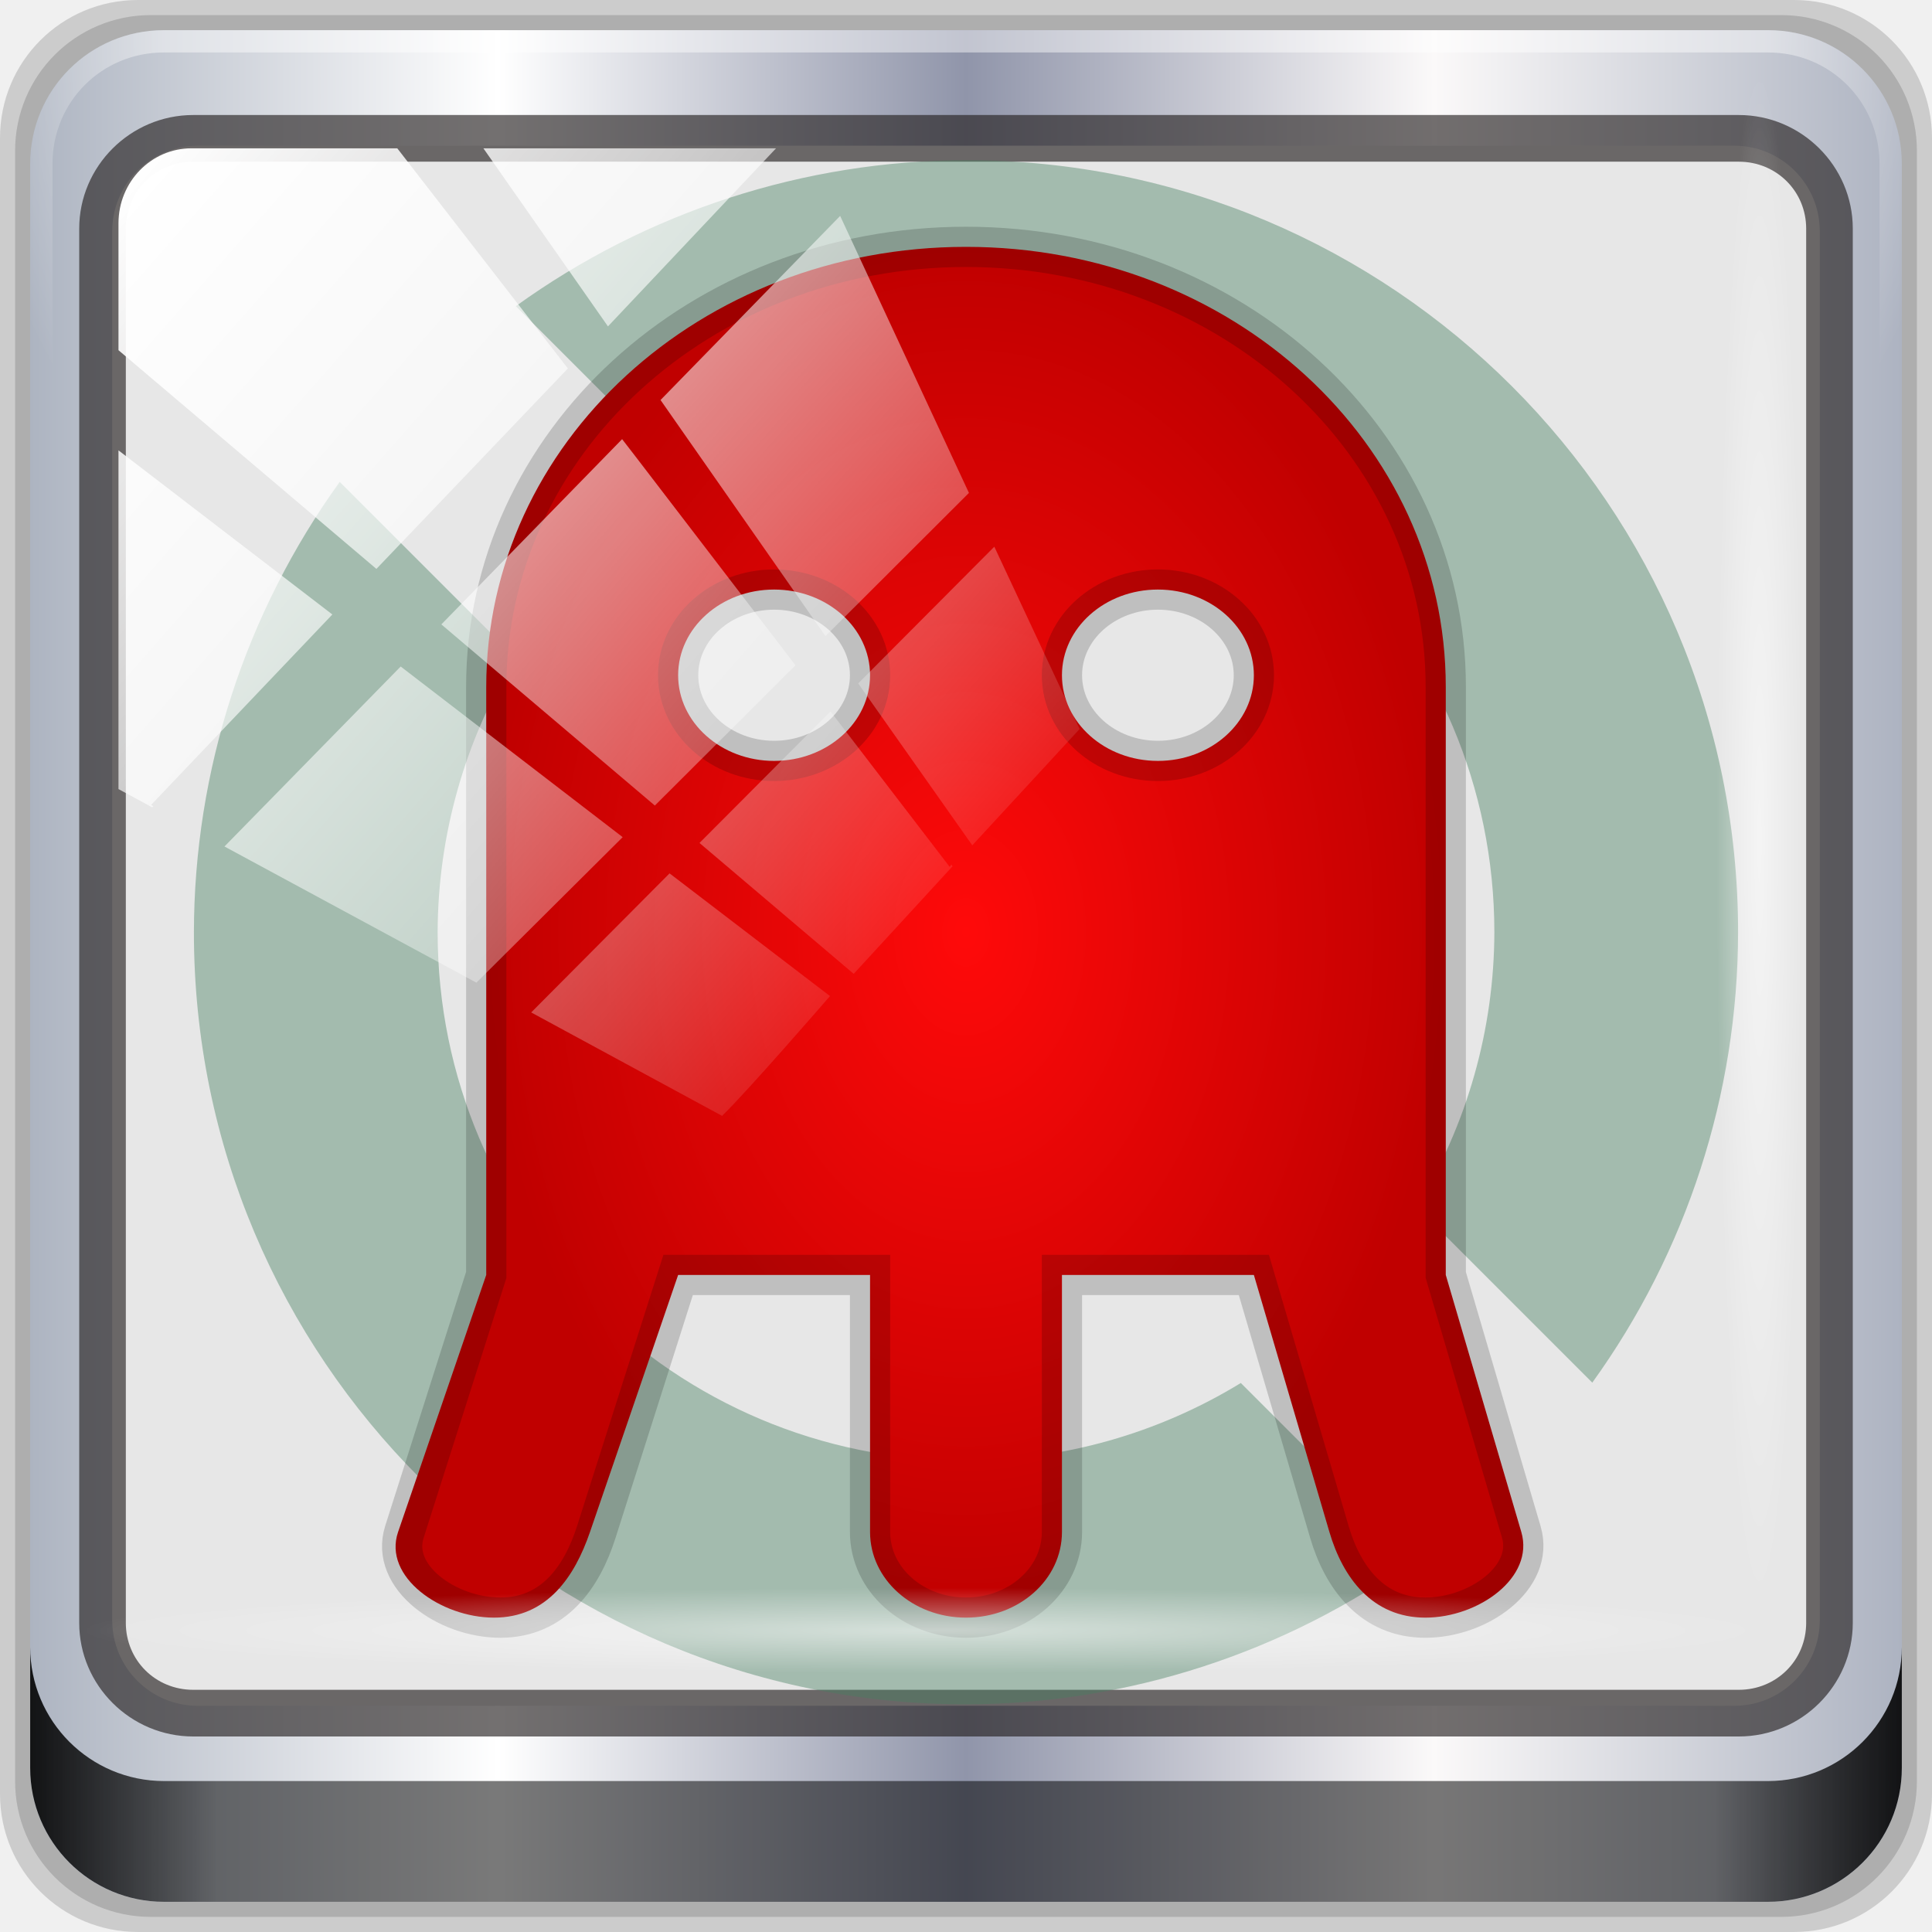
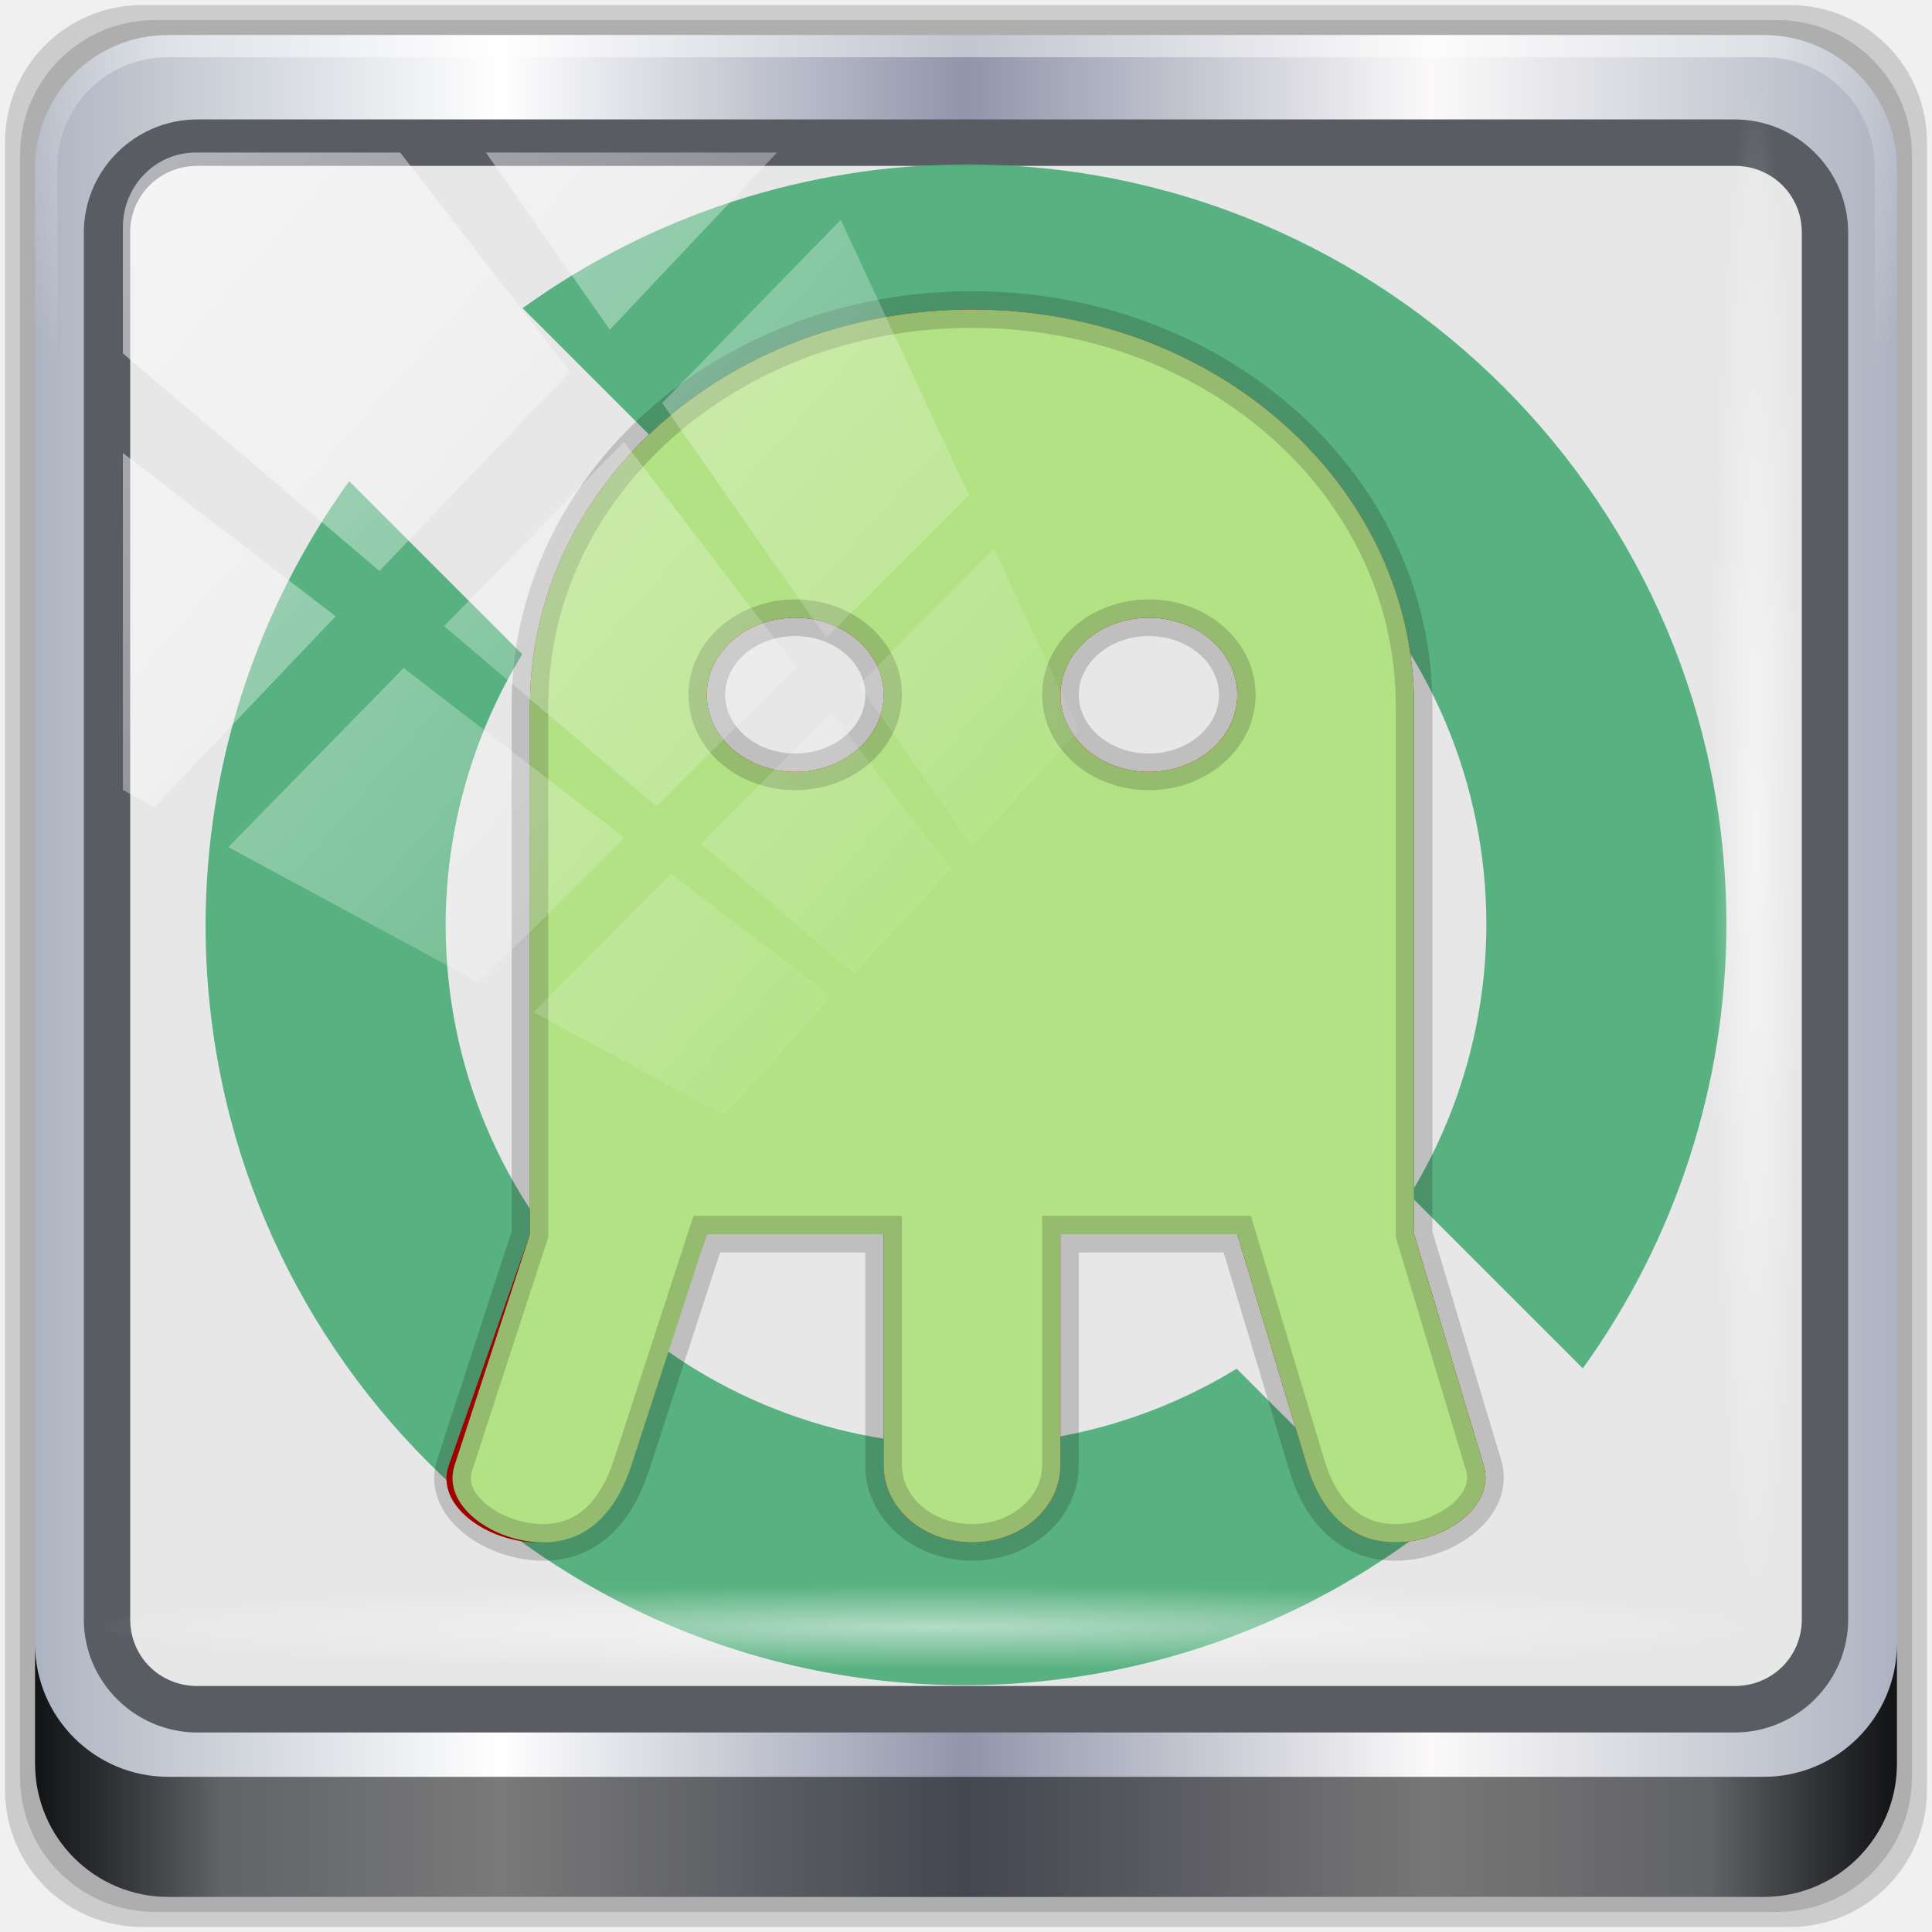
<svg xmlns="http://www.w3.org/2000/svg" xmlns:xlink="http://www.w3.org/1999/xlink" width="96" height="96" id="svg2" version="1.1">
  <defs id="defs4">
-     <radialGradient xlink:href="#linearGradient4133-5" id="radialGradient4992" gradientUnits="userSpaceOnUse" gradientTransform="matrix(0.9751338,0,0,0.04919072,32.73469,78.81442)" cx="13.948" cy="44.893" fx="13.948" fy="44.893" r="43.199" />
+     <radialGradient xlink:href="#linearGradient4133-5" id="radialGradient4992" gradientUnits="userSpaceOnUse" gradientTransform="matrix(0.970055,0,0,0.04893452,32.5642,78.90393)" cx="13.948" cy="44.893" fx="13.948" fy="44.893" r="43.199" />
    <radialGradient xlink:href="#linearGradient4133-5" id="radialGradient3831-7" gradientUnits="userSpaceOnUse" gradientTransform="matrix(0.9751338,0,0,0.04919072,-4.148257,101.3193)" cx="13.948" cy="44.893" fx="13.948" fy="44.893" r="43.199" />
    <linearGradient id="linearGradient4133-5">
      <stop id="stop4135-4" offset="0" style="stop-color:#ffffff;stop-opacity:1;" />
      <stop id="stop4137-5" offset="1" style="stop-color:#ffffff;stop-opacity:0;" />
    </linearGradient>
-     <radialGradient xlink:href="#linearGradient4133-5" id="radialGradient3833-1" gradientUnits="userSpaceOnUse" gradientTransform="matrix(0.8883266,0,0,0.04919072,29.38221,-89.63522)" cx="13.948" cy="44.893" fx="13.948" fy="44.893" r="43.199" />
+     <radialGradient xlink:href="#linearGradient4133-5" id="radialGradient3833-1" gradientUnits="userSpaceOnUse" gradientTransform="matrix(0.8836999,0,0,0.04893452,29.72918,-89.16837)" cx="13.948" cy="44.893" fx="13.948" fy="44.893" r="43.199" />
    <linearGradient y2="14.514" x2="50.528" y1="-28.642" x1="2.771" gradientUnits="userSpaceOnUse" id="linearGradient4967" xlink:href="#linearGradient4213-7-8" />
    <clipPath id="clipPath4156-4-6" clipPathUnits="userSpaceOnUse">
      <path id="path4158-0-3" d="m 27.046,-55.695 -14.214,13.321 0.061,0 15.653,21.771 10.231,-10.546 C 38.562,-32.302 27.468,-54.819 27.046,-55.695 z M 9.647,-39.383 -5.241,-25.321 15.988,-7.806 26.372,-18.383 9.647,-39.383 z m 31.491,12.951 -9.741,9.714 8.945,12.458 7.781,-7.555 -6.984,-14.617 z m -49.84,4.379 -13.754,12.982 26.283,13.846 0.061,-0.062 -0.123,-0.062 L 13.599,-5.401 -8.702,-22.053 z m 38.015,7.401 -9.803,9.775 11.579,9.559 7.628,-7.401 -8.669,-11.009 -0.735,-0.925 z m 20.187,5.674 -7.383,7.216 6.188,8.542 5.82,-6.137 -4.626,-9.621 z m -32.195,6.322 -9.557,9.498 13.662,7.185 7.934,-7.678 -12.039,-9.004 z m 23.312,2.374 -7.107,6.938 8.363,6.907 5.361,-5.674 -0.061,-0.092 -0.092,0.123 -6.464,-8.203 z m -8.73,8.542 -7.505,7.339 10.354,5.458 c 1.397,-1.321 5.675,-6.123 5.851,-6.322 L 31.886,8.26 z" style="opacity:0.6;fill:#ffffff;fill-opacity:1;stroke:none" />
    </clipPath>
    <linearGradient id="linearGradient4213-7-8">
      <stop id="stop4215-6-5" offset="0" style="stop-color:#ffffff;stop-opacity:1;" />
      <stop id="stop4217-5-2" offset="1" style="stop-color:#ffffff;stop-opacity:0;" />
    </linearGradient>
    <linearGradient xlink:href="#linearGradient4213-7-8" id="linearGradient3837-7" gradientUnits="userSpaceOnUse" x1="2.771" y1="-28.642" x2="50.528" y2="14.514" />
    <clipPath id="clipPath4156-4" clipPathUnits="userSpaceOnUse">
      <path id="path4158-0" d="m 27.046,-55.695 -14.214,13.321 0.061,0 15.653,21.771 10.231,-10.546 C 38.562,-32.302 27.468,-54.819 27.046,-55.695 z M 9.647,-39.383 -5.241,-25.321 15.988,-7.806 26.372,-18.383 9.647,-39.383 z m 31.491,12.951 -9.741,9.714 8.945,12.458 7.781,-7.555 -6.984,-14.617 z m -49.84,4.379 -13.754,12.982 26.283,13.846 0.061,-0.062 -0.123,-0.062 L 13.599,-5.401 -8.702,-22.053 z m 38.015,7.401 -9.803,9.775 11.579,9.559 7.628,-7.401 -8.669,-11.009 -0.735,-0.925 z m 20.187,5.674 -7.383,7.216 6.188,8.542 5.82,-6.137 -4.626,-9.621 z m -32.195,6.322 -9.557,9.498 13.662,7.185 7.934,-7.678 -12.039,-9.004 z m 23.312,2.374 -7.107,6.938 8.363,6.907 5.361,-5.674 -0.061,-0.092 -0.092,0.123 -6.464,-8.203 z m -8.73,8.542 -7.505,7.339 10.354,5.458 c 1.397,-1.321 5.675,-6.123 5.851,-6.322 L 31.886,8.26 z" style="opacity:0.6;fill:#ffffff;fill-opacity:1;stroke:none" />
    </clipPath>
    <linearGradient id="linearGradient4213-7">
      <stop id="stop4215-6" offset="0" style="stop-color:#ffffff;stop-opacity:1;" />
      <stop id="stop4217-5" offset="1" style="stop-color:#ffffff;stop-opacity:0;" />
    </linearGradient>
    <linearGradient xlink:href="#linearGradient4213-7" id="linearGradient3837" gradientUnits="userSpaceOnUse" x1="2.771" y1="-28.642" x2="50.528" y2="14.514" />
    <filter id="filter3174-3" color-interpolation-filters="sRGB">
      <feGaussianBlur stdDeviation="1.71" id="feGaussianBlur3176-6" />
    </filter>
    <linearGradient gradientTransform="scale(1.005865,0.994169)" gradientUnits="userSpaceOnUse" id="ButtonShadow-1" y2="7.017" x2="45.448" y1="92.54" x1="45.448">
      <stop offset="0" style="stop-color:#000000;stop-opacity:1" id="stop3750-9" />
      <stop offset="1" style="stop-color:#000000;stop-opacity:0.588" id="stop3752-9" />
    </linearGradient>
    <linearGradient xlink:href="#ButtonShadow-1" id="linearGradient3835" gradientUnits="userSpaceOnUse" gradientTransform="scale(1.005865,0.994169)" x1="45.448" y1="92.54" x2="45.448" y2="7.017" />
    <radialGradient xlink:href="#linearGradient4133" id="radialGradient3833" gradientUnits="userSpaceOnUse" gradientTransform="matrix(0.8883266,0,0,0.04919072,51.88711,-52.75226)" cx="13.948" cy="44.893" fx="13.948" fy="44.893" r="43.199" />
    <linearGradient id="linearGradient4133">
      <stop id="stop4135" offset="0" style="stop-color:#ffffff;stop-opacity:1;" />
      <stop id="stop4137" offset="1" style="stop-color:#ffffff;stop-opacity:0;" />
    </linearGradient>
    <radialGradient xlink:href="#linearGradient4133" id="radialGradient3831" gradientUnits="userSpaceOnUse" gradientTransform="matrix(0.9751338,0,0,0.04919072,-4.148257,101.3193)" cx="13.948" cy="44.893" fx="13.948" fy="44.893" r="43.199" />
    <linearGradient id="linearGradient3832-0-6-1-1">
      <stop id="stop3834-6-3-7-1" offset="0" style="stop-color:#000000;stop-opacity:1;" />
      <stop style="stop-color:#000000;stop-opacity:0.588;" offset="0.1" id="stop3872-2-4" />
      <stop id="stop3844-6-2-7-6" offset="0.9" style="stop-color:#000000;stop-opacity:0.588;" />
      <stop id="stop3836-5-0-2-9" offset="1" style="stop-color:#000000;stop-opacity:1;" />
    </linearGradient>
-     <linearGradient xlink:href="#linearGradient3832-0-6-1-1" id="linearGradient3829" gradientUnits="userSpaceOnUse" gradientTransform="translate(8.043956,-14.66556)" x1="1.5" y1="88.172" x2="94.5" y2="88.172" />
+     <linearGradient xlink:href="#linearGradient3832-0-6-1-1" id="linearGradient3829" gradientUnits="userSpaceOnUse" gradientTransform="matrix(0.9947917,0,0,0.9947917,-2.9403159e-6,0.4999991)" x1="1.5" y1="88.172" x2="94.5" y2="88.172" />
    <linearGradient id="linearGradient4091-0-3-0-7">
      <stop id="stop4093-3-6-4-2" offset="0" style="stop-color:#ffffff;stop-opacity:1;" />
      <stop style="stop-color:#ffffff;stop-opacity:1;" offset="0.8" id="stop4099-6-1-8-3" />
      <stop id="stop4095-1-0-7-9" offset="1" style="stop-color:#ffffff;stop-opacity:0;" />
    </linearGradient>
-     <radialGradient xlink:href="#linearGradient4091-0-3-0-7" id="radialGradient3827" gradientUnits="userSpaceOnUse" gradientTransform="matrix(-1.072173,0,0,-0.8750202,199.4643,-19.12555)" cx="48" cy="-27" fx="48" fy="-27" r="42" />
+     <radialGradient xlink:href="#linearGradient4091-0-3-0-7" id="radialGradient3827" gradientUnits="userSpaceOnUse" gradientTransform="matrix(-1.180866,0,0,-0.9637265,104.4316,-24.02843)" cx="48" cy="-27" fx="48" fy="-27" r="42" />
    <linearGradient id="linearGradient6139-0">
      <stop style="stop-color:#adb4c1;stop-opacity:1;" offset="0" id="stop6141-2" />
      <stop id="stop6151-0" offset="0.25" style="stop-color:#ffffff;stop-opacity:1;" />
      <stop id="stop6147-1" offset="0.5" style="stop-color:#9095aa;stop-opacity:1;" />
      <stop style="stop-color:#fbf9f9;stop-opacity:1;" offset="0.75" id="stop6149-4" />
      <stop style="stop-color:#adb3c1;stop-opacity:1;" offset="1" id="stop6143-4" />
    </linearGradient>
-     <linearGradient xlink:href="#linearGradient6139-0" id="linearGradient3825" gradientUnits="userSpaceOnUse" gradientTransform="matrix(1.107143,0,0,1.107143,2.9011,-18.70127)" x1="6" y1="47" x2="90" y2="47" />
+     <linearGradient xlink:href="#linearGradient6139-0" id="linearGradient3825" gradientUnits="userSpaceOnUse" gradientTransform="matrix(1.101376,0,0,1.101376,-5.116073,-3.514695)" x1="6" y1="47" x2="90" y2="47" />
    <linearGradient id="linearGradient5029">
      <stop id="stop5031" offset="0" style="stop-color:#0a9aff;stop-opacity:1;" />
      <stop id="stop5033" offset="1" style="stop-color:#0070c0;stop-opacity:1;" />
    </linearGradient>
    <linearGradient id="linearGradient5039">
      <stop style="stop-color:#ff0a0a;stop-opacity:1;" offset="0" id="stop5041" />
      <stop style="stop-color:#c00000;stop-opacity:1;" offset="1" id="stop5043" />
    </linearGradient>
    <linearGradient id="linearGradient5045">
      <stop id="stop5047" offset="0" style="stop-color:#2fff0a;stop-opacity:1;" />
      <stop id="stop5049" offset="1" style="stop-color:#16b50b;stop-opacity:1;" />
    </linearGradient>
    <linearGradient id="linearGradient5051">
      <stop style="stop-color:#c60aff;stop-opacity:1;" offset="0" id="stop5053" />
      <stop style="stop-color:#9b0bb5;stop-opacity:1;" offset="1" id="stop5055" />
    </linearGradient>
    <linearGradient id="linearGradient5057">
      <stop id="stop5059" offset="0" style="stop-color:#fff17c;stop-opacity:1;" />
      <stop id="stop5061" offset="1" style="stop-color:#fdd31e;stop-opacity:1;" />
    </linearGradient>
    <linearGradient id="linearGradient5063">
      <stop style="stop-color:#6b9ab0;stop-opacity:1;" offset="0" id="stop5065" />
      <stop style="stop-color:#466b7a;stop-opacity:1;" offset="1" id="stop5067" />
    </linearGradient>
    <radialGradient xlink:href="#linearGradient5039" id="radialGradient3997" cx="-78.375" cy="1007.362" fx="-78.375" fy="1007.362" r="17.5" gradientTransform="matrix(1,0,0,1.428571,-16.92804,-425.2951)" gradientUnits="userSpaceOnUse" />
-     <radialGradient xlink:href="#linearGradient5039" id="radialGradient3997-3" cx="-78.375" cy="1007.362" fx="-78.375" fy="1007.362" r="17.5" gradientTransform="matrix(1,0,0,1.428571,-16.92804,-425.2951)" gradientUnits="userSpaceOnUse" />
+     <radialGradient xlink:href="#linearGradient5039" id="radialGradient3997-3" cx="-78.375" cy="1007.362" fx="-78.375" fy="1007.362" r="17.5" gradientTransform="matrix(1.255196,0,0,1.7503,146.4259,-1716.927)" gradientUnits="userSpaceOnUse" />
  </defs>
  <g id="layer1" transform="translate(0,-956.3622)">
    <g id="g3177" transform="translate(0,956.3622)">
-       <g transform="translate(0,32)" id="layer1-2">
-         <g id="g7390" transform="translate(-8.043959,-17.33444)" style="display:inline">
-           <path id="path3288" d="m 97.187,-14.666 -82.286,0 c -3.799,0 -6.857,3.058 -6.857,6.857 l 0,82.286 c 0,3.799 3.058,6.857 6.857,6.857 l 82.286,0 c 3.799,0 6.857,-3.058 6.857,-6.857 l 0,-82.286 c 0,-3.799 -3.058,-6.857 -6.857,-6.857 z" style="opacity:0.15;fill:#000000;fill-opacity:1;fill-rule:nonzero;stroke:none;display:inline" />
-           <path style="opacity:0.15;fill:#000000;fill-opacity:1;fill-rule:nonzero;stroke:none;display:inline" d="m 96.544,-13.916 -81,0 c -3.739,0 -6.75,3.01 -6.75,6.75 l 0,81 c 0,3.74 3.011,6.75 6.75,6.75 l 81,0 c 3.74,0 6.75,-3.01 6.75,-6.75 l 0,-81 c 0,-3.739 -3.01,-6.75 -6.75,-6.75 z" id="path4085" />
-           <path id="rect4251-1" d="m 95.901,-13.166 -79.714,0 c -3.68,0 -6.643,2.963 -6.643,6.643 l 0,79.714 c 0,3.68 2.963,6.643 6.643,6.643 l 79.714,0 c 3.68,0 6.643,-2.963 6.643,-6.643 l 0,-79.714 c 0,-3.68 -2.963,-6.643 -6.643,-6.643 z" style="fill:url(#linearGradient3825);fill-opacity:1;fill-rule:nonzero;stroke:none;display:inline" />
-           <g transform="matrix(1.107143,0,0,1.107143,-107.8132,-18.1477)" id="g3272">
-             <path style="opacity:0.45;fill:url(#radialGradient3827);fill-opacity:1;fill-rule:nonzero;stroke:none;display:inline" d="m 112,4.5 c -3.324,0 -6,2.676 -6,6 l 0,15 1,0 0,-15 c 0,-2.787 2.213,-5 5,-5 l 72,0 c 2.787,0 5,2.213 5,5 l 0,15 1,0 0,-15 c 0,-3.324 -2.676,-6 -6,-6 l -72,0 z" id="path4236-5" />
-           </g>
-           <path id="path4118" d="m 9.544,67.178 0,6 c 0,3.68 2.976,6.656 6.656,6.656 l 79.688,0 c 3.68,0 6.656,-2.976 6.656,-6.656 l 0,-6 c 0,3.68 -2.976,6.656 -6.656,6.656 l -79.688,0 c -3.68,0 -6.656,-2.976 -6.656,-6.656 z" style="opacity:0.891;fill:url(#linearGradient3829);fill-opacity:1;fill-rule:nonzero;stroke:none;display:inline" />
-           <g id="g4615" transform="translate(251.288,-104.8973)">
-             <g style="display:none" id="layer2-8">
-               <rect style="opacity:0.9;fill:url(#linearGradient3835);fill-opacity:1;fill-rule:nonzero;stroke:none;filter:url(#filter3174-3)" id="rect3745-9" y="7" x="5" ry="6" rx="6" height="85" width="86" />
-             </g>
-           </g>
-         </g>
-       </g>
-       <g style="display:inline" id="layer7">
-         <rect style="fill:#e7e7e7;fill-opacity:1;stroke:none;display:inline" id="rect4301" width="84.846" height="77.52" x="5.577" y="7.24" ry="4.25" />
-         <path style="font-size:medium;font-style:normal;font-variant:normal;font-weight:normal;font-stretch:normal;text-indent:0;text-align:start;text-decoration:none;line-height:normal;letter-spacing:normal;word-spacing:normal;text-transform:none;direction:ltr;block-progression:tb;writing-mode:lr-tb;text-anchor:start;baseline-shift:baseline;color:#000000;fill:#241f1f;fill-opacity:0.633;stroke:none;stroke-width:2.376;marker:none;visibility:visible;display:inline;overflow:visible;enable-background:accumulate;font-family:Sans;-inkscape-font-specification:Sans" d="m 9.604,5.715 c -3.117,0 -5.668,2.54 -5.668,5.646 l 0,69.278 c 0,3.106 2.551,5.646 5.668,5.646 l 76.792,0 c 3.117,0 5.668,-2.54 5.668,-5.646 l 0,-69.278 c 0,-3.106 -2.551,-5.646 -5.668,-5.646 l -76.792,0 z m 0,2.319 76.792,0 c 1.888,0 3.352,1.48 3.352,3.327 l 0,69.278 c 0,1.846 -1.464,3.327 -3.352,3.327 l -76.792,0 c -1.888,0 -3.352,-1.48 -3.352,-3.327 l 0,-69.278 c 0,-1.846 1.464,-3.327 3.352,-3.327 z" id="path4989" />
-       </g>
      <g transform="matrix(1.362264,0,0,1.362264,49.02598,-1270.613)" id="g2995" />
      <g id="layer5" />
-       <g transform="translate(107.5991,-6.993649)" style="display:inline" id="g999">
-         <g style="fill:#478061;fill-opacity:0.422" transform="matrix(0.3645663,0,0,0.3645663,-106.2697,14.95229)" id="g939">
-           <path style="fill:#478061;fill-opacity:0.422" d="M 128.017,0 C 105.985,0.047 84.523,7.007 66.658,19.9 l 23.903,23.903 c 11.277,-6.899 24.236,-10.56 37.456,-10.582 39.772,-7.9e-5 72.014,32.242 72.014,72.014 -0.032,13.215 -3.7,26.167 -10.602,37.437 l 23.948,23.948 c 12.889,-17.876 19.84,-39.347 19.874,-61.385 C 233.252,47.115 186.136,0 128.017,0 Z" id="path925" />
-           <path style="fill:#478061;fill-opacity:0.422" d="m 189.376,190.57 -23.903,-23.903 c -11.277,6.899 -24.236,10.56 -37.456,10.582 -39.772,8e-5 -72.014,-32.242 -72.014,-72.014 0.032,-13.215 3.7,-26.167 10.602,-37.437 L 42.656,43.85 C 29.767,61.726 22.816,83.197 22.782,105.235 c 0,58.12 47.115,105.235 105.235,105.235 22.032,-0.047 43.493,-7.007 61.359,-19.9 z" id="path927" />
+       <g transform="matrix(1.02107,0,0,1.02107,108.8548,-7.308723)" style="display:inline" id="g999" />
+       <g id="g940" transform="translate(0.2500008,-0.2499997)">
+         <rect width="86" height="85" rx="6" ry="6" x="5" y="7" id="rect3745-9" style="opacity:0.9;fill:url(#linearGradient3835);fill-opacity:1;fill-rule:nonzero;stroke:none;filter:url(#filter3174-3)" transform="matrix(0.9947917,0,0,0.9947917,241.9771,-89.26177)" />
+         <g id="g988">
+           <path id="path3288" d="M 88.679,0.5 H 6.821 C 3.042,0.5 -5.5281598e-7,3.542 -5.5281598e-7,7.321 V 89.179 C -5.5281598e-7,92.958 3.042,96 6.821,96 H 88.679 c 3.779,0 6.821,-3.042 6.821,-6.821 V 7.321 c 0,-3.779 -3.042,-6.821 -6.821,-6.821 z" style="display:inline;opacity:0.15;fill:#000000;fill-opacity:1;fill-rule:nonzero;stroke:none;stroke-width:0.995" />
+           <path style="display:inline;opacity:0.15;fill:#000000;fill-opacity:1;fill-rule:nonzero;stroke:none;stroke-width:0.995" d="M 88.039,1.246 H 7.461 c -3.72,0 -6.715,2.995 -6.715,6.715 V 88.539 c 0,3.72 2.995,6.715 6.715,6.715 H 88.039 c 3.72,0 6.715,-2.995 6.715,-6.715 V 7.961 c 0,-3.72 -2.995,-6.715 -6.715,-6.715 z" id="path4085" />
+           <path id="rect4251-1" d="M 87.4,1.992 H 8.1 c -3.661,0 -6.608,2.947 -6.608,6.608 V 87.9 c 0,3.661 2.947,6.608 6.608,6.608 H 87.4 c 3.661,0 6.608,-2.947 6.608,-6.608 V 8.6 c 0,-3.661 -2.947,-6.608 -6.608,-6.608 z" style="display:inline;fill:url(#linearGradient3825);fill-opacity:1;fill-rule:nonzero;stroke:none;stroke-width:0.995" />
+           <path id="path4236-5" d="m 8.1,1.992 c -3.661,0 -6.608,2.947 -6.608,6.608 V 25.121 H 2.594 V 8.6 c 0,-3.07 2.437,-5.507 5.507,-5.507 H 87.4 c 3.07,0 5.507,2.437 5.507,5.507 V 25.121 h 1.101 V 8.6 c 0,-3.661 -2.947,-6.608 -6.608,-6.608 z" style="display:inline;opacity:0.45;fill:url(#radialGradient3827);fill-opacity:1;fill-rule:nonzero;stroke:none;stroke-width:1.101" />
+           <path id="path4118" d="m 1.492,81.917 v 5.969 c 0,3.661 2.961,6.622 6.622,6.622 H 87.386 c 3.661,0 6.622,-2.961 6.622,-6.622 v -5.969 c 0,3.661 -2.961,6.622 -6.622,6.622 H 8.114 c -3.661,0 -6.622,-2.961 -6.622,-6.622 z" style="display:inline;opacity:0.891;fill:url(#linearGradient3829);fill-opacity:1;fill-rule:nonzero;stroke:none;stroke-width:0.995" />
+           <rect ry="4.228" y="7.702" x="5.548" height="77.117" width="84.404" id="rect4301" style="display:inline;fill:#e7e7e7;fill-opacity:1;stroke:none;stroke-width:0.995" />
+           <path id="path4989" d="m 9.554,6.185 c -3.1,0 -5.638,2.526 -5.638,5.617 v 68.917 c 0,3.09 2.538,5.617 5.638,5.617 H 85.946 c 3.1,0 5.638,-2.526 5.638,-5.617 V 11.802 c 0,-3.09 -2.538,-5.617 -5.638,-5.617 z m 0,2.307 H 85.946 c 1.878,0 3.335,1.472 3.335,3.309 v 68.917 c 0,1.837 -1.456,3.309 -3.335,3.309 H 9.554 c -1.878,0 -3.335,-1.472 -3.335,-3.309 V 11.802 c 0,-1.837 1.456,-3.309 3.335,-3.309 z" style="color:#000000;font-style:normal;font-variant:normal;font-weight:normal;font-stretch:normal;font-size:medium;line-height:normal;font-family:Sans;-inkscape-font-specification:Sans;text-indent:0;text-align:start;text-decoration:none;text-decoration-line:none;letter-spacing:normal;word-spacing:normal;text-transform:none;writing-mode:lr-tb;direction:ltr;baseline-shift:baseline;text-anchor:start;display:inline;overflow:visible;visibility:visible;fill:#595c63;fill-opacity:1;stroke:none;stroke-width:2.363;stroke-opacity:0.982;marker:none;enable-background:accumulate" />
+           <path id="path925" d="M 47.75,8.417 C 39.839,8.434 32.133,10.933 25.719,15.562 l 8.582,8.582 c 4.049,-2.477 8.702,-3.792 13.449,-3.8 14.281,-2.8e-5 25.857,11.577 25.857,25.857 -0.011,4.745 -1.328,9.395 -3.807,13.442 l 8.599,8.599 c 4.628,-6.418 7.124,-14.128 7.136,-22.041 0,-20.868 -16.917,-37.785 -37.785,-37.785 z" style="fill:#4cad78;fill-opacity:0.921;stroke-width:0.359" />
+           <path id="path927" d="m 69.781,76.842 -8.582,-8.582 c -4.049,2.477 -8.702,3.792 -13.449,3.8 -14.281,2.9e-5 -25.857,-11.577 -25.857,-25.857 0.011,-4.745 1.328,-9.395 3.807,-13.442 l -8.599,-8.599 c -4.628,6.418 -7.124,14.128 -7.136,22.041 0,20.868 16.917,37.785 37.785,37.785 7.911,-0.017 15.617,-2.516 22.031,-7.145 z" style="fill:#4cad78;fill-opacity:0.921;stroke-width:0.359" />
+           <path style="fill:url(#radialGradient3997-3);fill-opacity:1;fill-rule:evenodd;stroke:none;stroke-width:1.24" d="m 48.05,15.63 c -12.169,0 -21.966,8.762 -21.966,19.67 v 22.446 3.829 l -4.035,11.486 c -0.705,2.006 1.959,3.829 4.393,3.829 2.434,0 3.688,-1.822 4.393,-3.829 l 4.035,-11.486 h 8.786 v 11.486 c 0,2.121 1.959,3.829 4.393,3.829 2.434,0 4.393,-1.708 4.393,-3.829 v -11.486 h 8.786 l 3.458,11.486 c 0.613,2.035 1.959,3.829 4.393,3.829 2.434,0 5.006,-1.794 4.393,-3.829 l -3.458,-11.486 v -3.829 -22.446 c 0,-10.909 -9.797,-19.67 -21.966,-19.67 z m -8.786,15.315 c 2.426,0 4.393,1.714 4.393,3.829 0,2.115 -1.967,3.829 -4.393,3.829 -2.426,0 -4.393,-1.714 -4.393,-3.829 0,-2.115 1.967,-3.829 4.393,-3.829 z m 17.573,0 c 2.426,0 4.393,1.714 4.393,3.829 0,2.115 -1.967,3.829 -4.393,3.829 -2.426,0 -4.393,-1.714 -4.393,-3.829 0,-2.115 1.967,-3.829 4.393,-3.829 z" id="rect3000" />
+           <path id="path957" d="m 48.05,15.63 c -12.169,0 -21.966,8.762 -21.966,19.67 v 22.446 3.829 l -3.747,11.486 c -0.659,2.021 1.959,3.829 4.393,3.829 2.434,0 3.734,-1.808 4.393,-3.829 l 3.747,-11.486 h 8.786 v 11.486 c 0,2.121 1.959,3.829 4.393,3.829 2.434,0 4.393,-1.708 4.393,-3.829 v -11.486 h 8.786 l 3.458,11.486 c 0.613,2.035 1.959,3.829 4.393,3.829 2.434,0 5.006,-1.794 4.393,-3.829 l -3.458,-11.486 v -3.829 -22.446 c 0,-10.909 -9.797,-19.67 -21.966,-19.67 z m -8.786,15.315 c 2.426,0 4.393,1.714 4.393,3.829 0,2.115 -1.967,3.829 -4.393,3.829 -2.426,0 -4.393,-1.714 -4.393,-3.829 0,-2.115 1.967,-3.829 4.393,-3.829 z m 17.573,0 c 2.426,0 4.393,1.714 4.393,3.829 0,2.115 -1.967,3.829 -4.393,3.829 -2.426,0 -4.393,-1.714 -4.393,-3.829 0,-2.115 1.967,-3.829 4.393,-3.829 z" style="fill:#b3e285;fill-opacity:1;fill-rule:evenodd;stroke:#000000;stroke-width:1.821;stroke-miterlimit:4;stroke-dasharray:none;stroke-opacity:0.175" />
+           <rect transform="matrix(0.9114445,0,0,0.9367422,4.033791,35.93338)" style="display:inline;opacity:0.545;fill:url(#linearGradient4967);fill-opacity:1;stroke:none" id="rect4146" width="92" height="92" x="2" y="-30" rx="3.957" ry="3.957" clip-path="url(#clipPath4156-4-6)" />
+           <rect style="display:inline;opacity:0.55;fill:url(#radialGradient4992);fill-opacity:1;stroke:none;stroke-width:0.995" id="rect4131" width="83.811" height="4.228" x="4.189" y="78.987" rx="0" ry="4.228" />
+           <rect ry="4.228" rx="0" y="-89.085" x="3.88" height="4.228" width="76.35" id="rect4141" style="display:inline;opacity:0.55;fill:url(#radialGradient3833-1);fill-opacity:1;stroke:none;stroke-width:0.995" transform="rotate(90)" />
        </g>
-         <g id="g961" transform="matrix(1.362264,0,0,1.362264,70.22887,-1327.737)">
-           <path id="rect3000" d="m -95.303,988.793 c -9.695,0 -17.5,7.151 -17.5,16.055 v 18.32 3.125 l -3.215,9.375 c -0.562,1.638 1.561,3.125 3.5,3.125 1.939,0 2.938,-1.487 3.5,-3.125 l 3.215,-9.375 h 7 v 9.375 c 0,1.731 1.561,3.125 3.5,3.125 1.939,0 3.5,-1.394 3.5,-3.125 v -9.375 h 7 l 2.755,9.375 c 0.488,1.661 1.561,3.125 3.5,3.125 1.939,0 3.988,-1.464 3.5,-3.125 l -2.755,-9.375 v -3.125 -18.32 c 0,-8.904 -7.805,-16.055 -17.5,-16.055 z m -7,12.5 c 1.933,0 3.5,1.399 3.5,3.125 0,1.726 -1.567,3.125 -3.5,3.125 -1.933,0 -3.5,-1.399 -3.5,-3.125 0,-1.726 1.567,-3.125 3.5,-3.125 z m 14,0 c 1.933,0 3.5,1.399 3.5,3.125 0,1.726 -1.567,3.125 -3.5,3.125 -1.933,0 -3.5,-1.399 -3.5,-3.125 0,-1.726 1.567,-3.125 3.5,-3.125 z" style="fill:url(#radialGradient3997-3);fill-opacity:1;fill-rule:evenodd;stroke:none" />
-           <path style="fill:none;fill-opacity:1;fill-rule:evenodd;stroke:#000000;stroke-width:1.468;stroke-miterlimit:4;stroke-dasharray:none;stroke-opacity:0.175" d="m -95.303,988.793 c -9.695,0 -17.5,7.151 -17.5,16.055 v 18.32 3.125 l -2.985,9.375 c -0.525,1.65 1.561,3.125 3.5,3.125 1.939,0 2.975,-1.475 3.5,-3.125 l 2.985,-9.375 h 7 v 9.375 c 0,1.731 1.561,3.125 3.5,3.125 1.939,0 3.5,-1.394 3.5,-3.125 v -9.375 h 7 l 2.755,9.375 c 0.488,1.661 1.561,3.125 3.5,3.125 1.939,0 3.988,-1.464 3.5,-3.125 l -2.755,-9.375 v -3.125 -18.32 c 0,-8.904 -7.805,-16.055 -17.5,-16.055 z m -7,12.5 c 1.933,0 3.5,1.399 3.5,3.125 0,1.726 -1.567,3.125 -3.5,3.125 -1.933,0 -3.5,-1.399 -3.5,-3.125 0,-1.726 1.567,-3.125 3.5,-3.125 z m 14,0 c 1.933,0 3.5,1.399 3.5,3.125 0,1.726 -1.567,3.125 -3.5,3.125 -1.933,0 -3.5,-1.399 -3.5,-3.125 0,-1.726 1.567,-3.125 3.5,-3.125 z" id="path957" />
-         </g>
-       </g>
-       <g id="layer4">
-         <rect clip-path="url(#clipPath4156-4-6)" ry="3.957" rx="3.957" y="-30" x="2" height="92" width="92" id="rect4146" style="display:inline;fill:url(#linearGradient4967);fill-opacity:1;stroke:none" transform="matrix(0.9162165,0,0,0.9416467,4.05491,35.61889)" />
-         <rect ry="4.25" rx="0" y="78.898" x="4.211" height="4.25" width="84.25" id="rect4131" style="opacity:0.55;fill:url(#radialGradient4992);fill-opacity:1;stroke:none;display:inline" />
-         <rect transform="matrix(0,1,-1,0,0,0)" style="opacity:0.55;fill:url(#radialGradient3833-1);fill-opacity:1;stroke:none;display:inline" id="rect4141" width="76.75" height="4.25" x="3.398" y="-89.552" rx="0" ry="4.25" />
      </g>
    </g>
  </g>
</svg>
